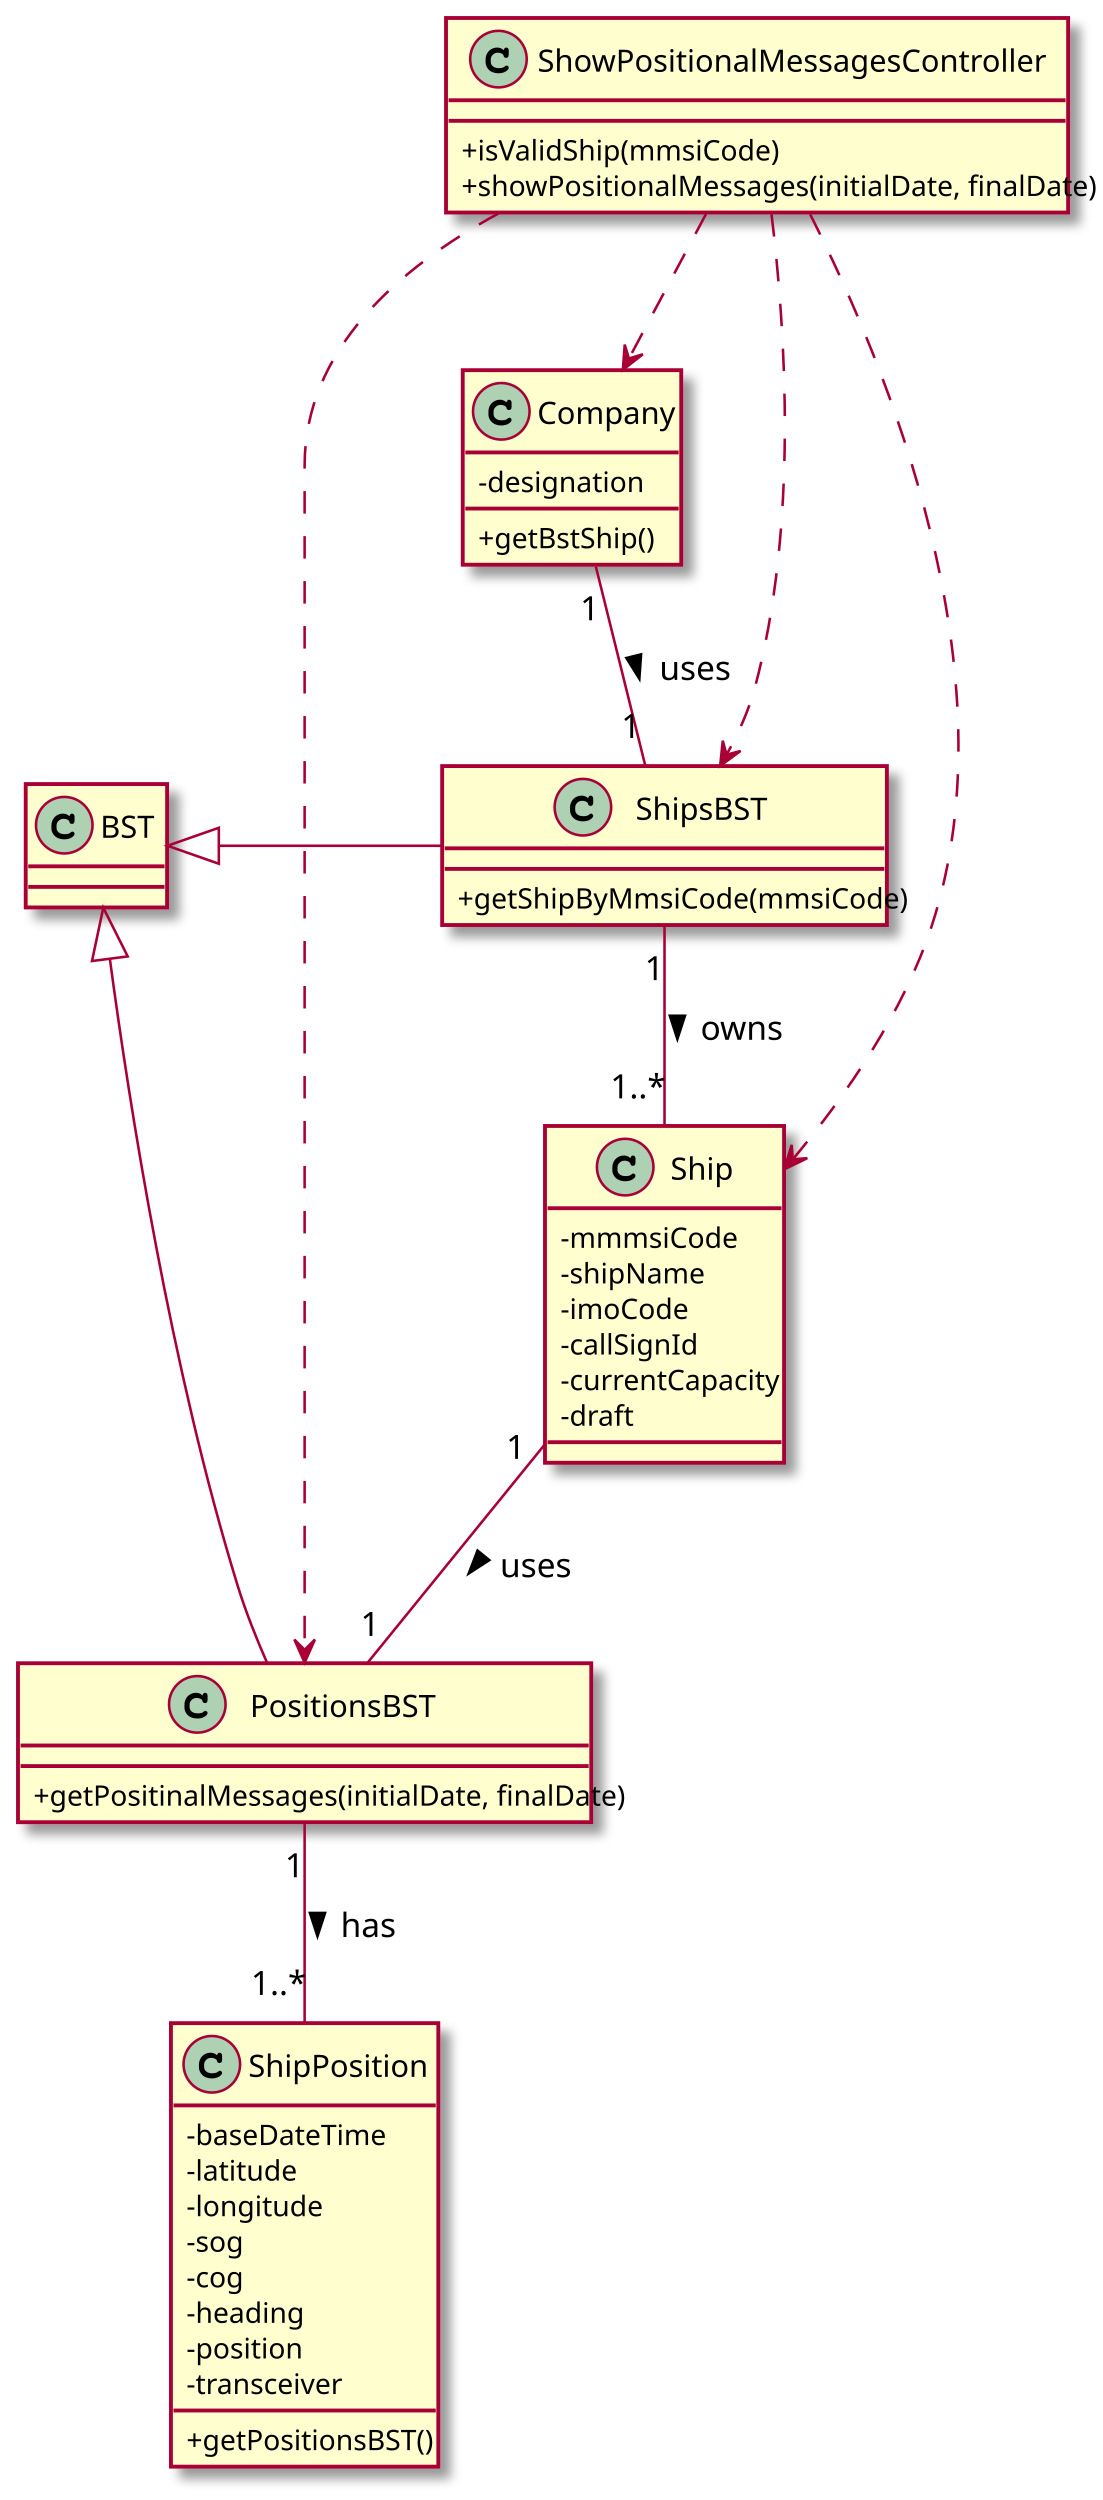
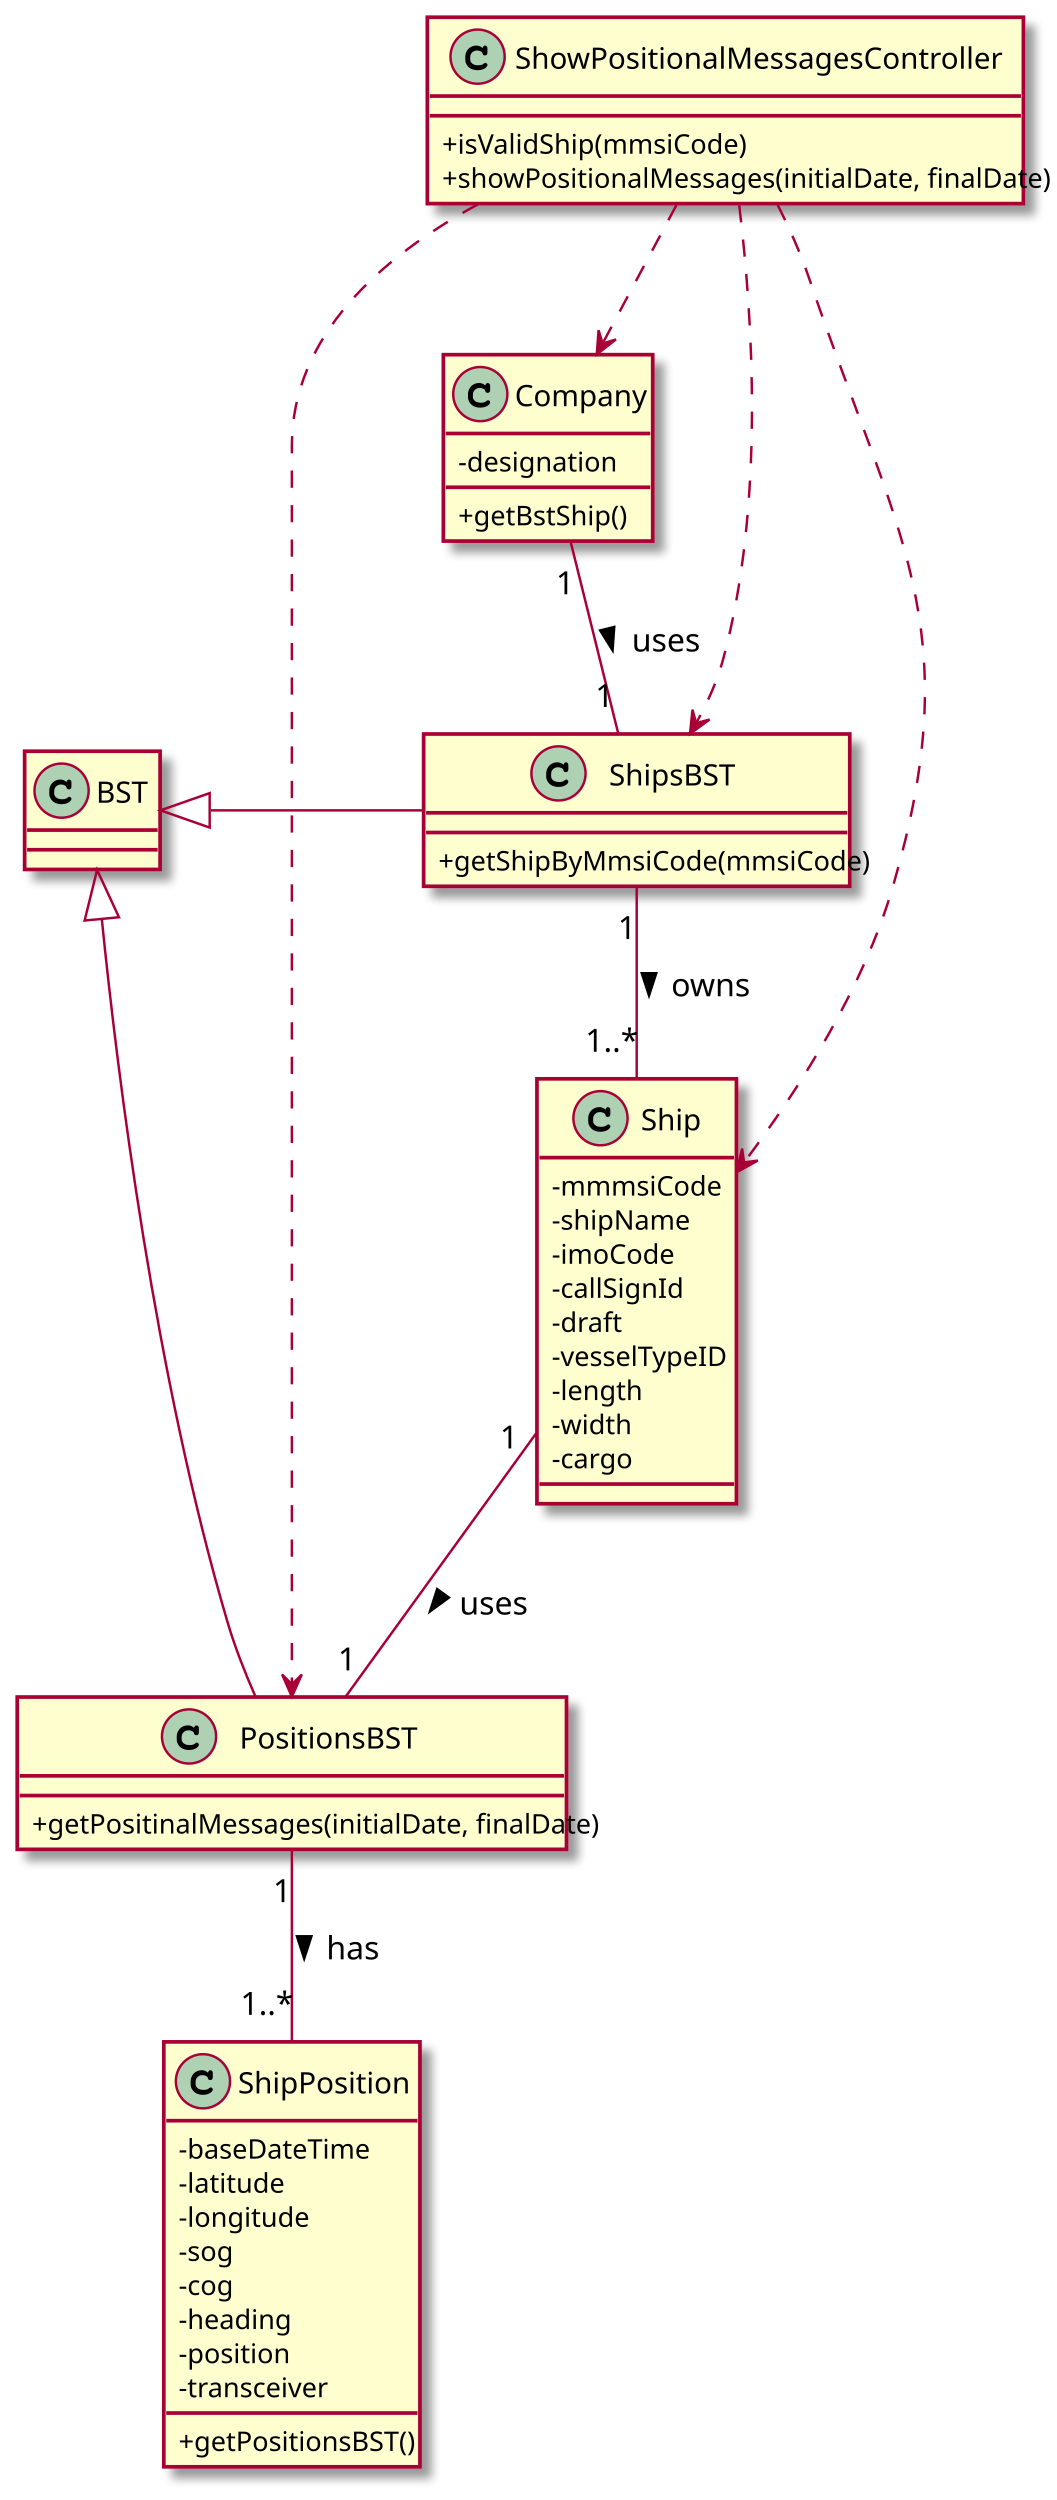
- <svg xmlns="http://www.w3.org/2000/svg" contentScriptType="application/ecmascript" contentStyleType="text/css" height="778.4px" preserveAspectRatio="none" style="width:343px;height:778px;background:#FFFFFF;" version="1.1" viewBox="0 0 343 778" width="343.2px" zoomAndPan="magnify">
+ <svg xmlns="http://www.w3.org/2000/svg" contentScriptType="application/ecmascript" contentStyleType="text/css" height="1015px" preserveAspectRatio="none" style="width:429px;height:1015px;background:#FFFFFF;" version="1.1" viewBox="0 0 429 1015" width="429px" zoomAndPan="magnify">
  <defs>
-     <filter height="300%" id="f156tiqno3zrmr" width="300%" x="-1" y="-1">
-       <feGaussianBlur result="blurOut" stdDeviation="1.6" />
+     <filter height="300%" id="feebjvohhphdt" width="300%" x="-1" y="-1">
+       <feGaussianBlur result="blurOut" stdDeviation="2.0" />
      <feColorMatrix in="blurOut" result="blurOut2" type="matrix" values="0 0 0 0 0 0 0 0 0 0 0 0 0 0 0 0 0 0 .4 0" />
-       <feOffset dx="3.2" dy="3.2" in="blurOut2" result="blurOut3" />
+       <feOffset dx="4.0" dy="4.0" in="blurOut2" result="blurOut3" />
      <feBlend in="SourceGraphic" in2="blurOut3" mode="normal" />
    </filter>
  </defs>
  <g>
-     <rect codeLine="5" fill="#FEFECE" filter="url(#f156tiqno3zrmr)" height="104.812" id="Ship" style="stroke:#A80036;stroke-width:1.2;" width="74.4" x="169.6" y="350.4" />
-     <ellipse cx="194.56" cy="363.2" fill="#ADD1B2" rx="8.8" ry="8.8" style="stroke:#A80036;stroke-width:0.8;" />
-     <path d="M196.16,360.4 Q196.322,360 196.51,359.8 Q196.697,359.6 196.91,359.6 Q197.285,359.6 197.523,359.825 Q197.76,360.05 197.76,360.575 L197.76,361.825 Q197.76,362.35 197.535,362.575 Q197.31,362.8 196.96,362.8 Q196.648,362.8 196.447,362.663 Q196.248,362.525 196.16,362.163 Q196.123,361.913 195.985,361.775 Q195.735,361.512 195.285,361.363 Q194.835,361.2 194.385,361.2 Q193.822,361.2 193.347,361.425 Q192.885,361.65 192.523,362.15 Q192.16,362.65 192.16,363.337 L192.16,364.075 Q192.16,364.9 192.835,365.45 Q193.51,366 194.71,366 Q195.423,366 195.923,365.837 Q196.21,365.75 196.535,365.462 Q196.748,365.3 196.86,365.25 Q196.972,365.2 197.11,365.2 Q197.373,365.2 197.56,365.413 Q197.76,365.613 197.76,365.9 Q197.76,366.175 197.485,366.5 Q197.085,366.975 196.447,367.238 Q195.61,367.6 194.585,367.6 Q193.385,367.6 192.423,367.125 Q191.648,366.75 191.097,365.938 Q190.56,365.125 190.56,364.163 L190.56,363.288 Q190.56,362.288 191.035,361.413 Q191.523,360.538 192.36,360.075 Q193.21,359.6 194.16,359.6 Q194.735,359.6 195.235,359.8 Q195.735,360 196.16,360.4 Z " fill="#000000" />
-     <text fill="#000000" font-family="sans-serif" font-size="9.6" lengthAdjust="spacing" textLength="20" x="208.64" y="367.128">Ship</text>
-     <line style="stroke:#A80036;stroke-width:1.2;" x1="170.4" x2="243.2" y1="376" y2="376" />
-     <text fill="#000000" font-family="sans-serif" font-size="8.8" lengthAdjust="spacing" textLength="48.8" x="174.4" y="388.335">-mmmsiCode</text>
-     <text fill="#000000" font-family="sans-serif" font-size="8.8" lengthAdjust="spacing" textLength="40.8" x="174.4" y="399.404">-shipName</text>
-     <text fill="#000000" font-family="sans-serif" font-size="8.8" lengthAdjust="spacing" textLength="36" x="174.4" y="410.473">-imoCode</text>
-     <text fill="#000000" font-family="sans-serif" font-size="8.8" lengthAdjust="spacing" textLength="39.2" x="174.4" y="421.541">-callSignId</text>
-     <text fill="#000000" font-family="sans-serif" font-size="8.8" lengthAdjust="spacing" textLength="64.8" x="174.4" y="432.61">-currentCapacity</text>
-     <text fill="#000000" font-family="sans-serif" font-size="8.8" lengthAdjust="spacing" textLength="21.6" x="174.4" y="443.679">-draft</text>
-     <line style="stroke:#A80036;stroke-width:1.2;" x1="170.4" x2="243.2" y1="448.812" y2="448.812" />
-     <rect codeLine="14" fill="#FEFECE" filter="url(#f156tiqno3zrmr)" height="138.019" id="ShipPosition" style="stroke:#A80036;stroke-width:1.2;" width="83.2" x="53.2" y="629.6" />
-     <ellipse cx="65.92" cy="642.4" fill="#ADD1B2" rx="8.8" ry="8.8" style="stroke:#A80036;stroke-width:0.8;" />
-     <path d="M67.52,639.6 Q67.683,639.2 67.87,639 Q68.058,638.8 68.27,638.8 Q68.645,638.8 68.882,639.025 Q69.12,639.25 69.12,639.775 L69.12,641.025 Q69.12,641.55 68.895,641.775 Q68.67,642 68.32,642 Q68.007,642 67.808,641.862 Q67.608,641.725 67.52,641.362 Q67.483,641.112 67.345,640.975 Q67.095,640.712 66.645,640.562 Q66.195,640.4 65.745,640.4 Q65.183,640.4 64.707,640.625 Q64.245,640.85 63.883,641.35 Q63.52,641.85 63.52,642.538 L63.52,643.275 Q63.52,644.1 64.195,644.65 Q64.87,645.2 66.07,645.2 Q66.782,645.2 67.282,645.038 Q67.57,644.95 67.895,644.663 Q68.108,644.5 68.22,644.45 Q68.332,644.4 68.47,644.4 Q68.733,644.4 68.92,644.612 Q69.12,644.812 69.12,645.1 Q69.12,645.375 68.845,645.7 Q68.445,646.175 67.808,646.438 Q66.97,646.8 65.945,646.8 Q64.745,646.8 63.782,646.325 Q63.008,645.95 62.458,645.138 Q61.92,644.325 61.92,643.362 L61.92,642.487 Q61.92,641.487 62.395,640.612 Q62.883,639.737 63.72,639.275 Q64.57,638.8 65.52,638.8 Q66.095,638.8 66.595,639 Q67.095,639.2 67.52,639.6 Z " fill="#000000" />
-     <text fill="#000000" font-family="sans-serif" font-size="9.6" lengthAdjust="spacing" textLength="56" x="77.28" y="646.328">ShipPosition</text>
-     <line style="stroke:#A80036;stroke-width:1.2;" x1="54" x2="135.6" y1="655.2" y2="655.2" />
-     <text fill="#000000" font-family="sans-serif" font-size="8.8" lengthAdjust="spacing" textLength="57.6" x="58" y="667.535">-baseDateTime</text>
-     <text fill="#000000" font-family="sans-serif" font-size="8.8" lengthAdjust="spacing" textLength="30.4" x="58" y="678.604">-latitude</text>
-     <text fill="#000000" font-family="sans-serif" font-size="8.8" lengthAdjust="spacing" textLength="37.6" x="58" y="689.673">-longitude</text>
-     <text fill="#000000" font-family="sans-serif" font-size="8.8" lengthAdjust="spacing" textLength="17.6" x="58" y="700.741">-sog</text>
-     <text fill="#000000" font-family="sans-serif" font-size="8.8" lengthAdjust="spacing" textLength="17.6" x="58" y="711.81">-cog</text>
-     <text fill="#000000" font-family="sans-serif" font-size="8.8" lengthAdjust="spacing" textLength="33.6" x="58" y="722.879">-heading</text>
-     <text fill="#000000" font-family="sans-serif" font-size="8.8" lengthAdjust="spacing" textLength="32.8" x="58" y="733.948">-position</text>
-     <text fill="#000000" font-family="sans-serif" font-size="8.8" lengthAdjust="spacing" textLength="47.2" x="58" y="745.016">-transceiver</text>
-     <line style="stroke:#A80036;stroke-width:1.2;" x1="54" x2="135.6" y1="750.15" y2="750.15" />
-     <text fill="#000000" font-family="sans-serif" font-size="8.8" lengthAdjust="spacing" textLength="73.6" x="58" y="762.485">+getPositionsBST()</text>
-     <rect codeLine="26" fill="#FEFECE" filter="url(#f156tiqno3zrmr)" height="49.469" id="ShipsBST" style="stroke:#A80036;stroke-width:1.2;" width="138.4" x="137.6" y="238.4" />
-     <ellipse cx="181.4" cy="251.2" fill="#ADD1B2" rx="8.8" ry="8.8" style="stroke:#A80036;stroke-width:0.8;" />
-     <path d="M183,248.4 Q183.162,248 183.35,247.8 Q183.537,247.6 183.75,247.6 Q184.125,247.6 184.363,247.825 Q184.6,248.05 184.6,248.575 L184.6,249.825 Q184.6,250.35 184.375,250.575 Q184.15,250.8 183.8,250.8 Q183.488,250.8 183.287,250.662 Q183.088,250.525 183,250.162 Q182.963,249.912 182.825,249.775 Q182.575,249.512 182.125,249.363 Q181.675,249.2 181.225,249.2 Q180.662,249.2 180.188,249.425 Q179.725,249.65 179.363,250.15 Q179,250.65 179,251.338 L179,252.075 Q179,252.9 179.675,253.45 Q180.35,254 181.55,254 Q182.262,254 182.762,253.838 Q183.05,253.75 183.375,253.463 Q183.588,253.3 183.7,253.25 Q183.812,253.2 183.95,253.2 Q184.213,253.2 184.4,253.412 Q184.6,253.613 184.6,253.9 Q184.6,254.175 184.325,254.5 Q183.925,254.975 183.287,255.238 Q182.45,255.6 181.425,255.6 Q180.225,255.6 179.262,255.125 Q178.488,254.75 177.938,253.938 Q177.4,253.125 177.4,252.162 L177.4,251.287 Q177.4,250.287 177.875,249.412 Q178.363,248.537 179.2,248.075 Q180.05,247.6 181,247.6 Q181.575,247.6 182.075,247.8 Q182.575,248 183,248.4 Z " fill="#000000" />
-     <text fill="#000000" font-family="sans-serif" font-size="9.6" lengthAdjust="spacing" textLength="44" x="197.8" y="255.128">ShipsBST</text>
-     <line style="stroke:#A80036;stroke-width:1.2;" x1="138.4" x2="275.2" y1="264" y2="264" />
-     <line style="stroke:#A80036;stroke-width:1.2;" x1="138.4" x2="275.2" y1="270.4" y2="270.4" />
-     <text fill="#000000" font-family="sans-serif" font-size="8.8" lengthAdjust="spacing" textLength="128.8" x="142.4" y="282.735">+getShipByMmsiCode(mmsiCode)</text>
-     <rect codeLine="30" fill="#FEFECE" filter="url(#f156tiqno3zrmr)" height="49.469" id="PositionsBST" style="stroke:#A80036;stroke-width:1.2;" width="178.4" x="5.6" y="517.6" />
-     <ellipse cx="61.4" cy="530.4" fill="#ADD1B2" rx="8.8" ry="8.8" style="stroke:#A80036;stroke-width:0.8;" />
-     <path d="M63,527.6 Q63.163,527.2 63.35,527 Q63.538,526.8 63.75,526.8 Q64.125,526.8 64.362,527.025 Q64.6,527.25 64.6,527.775 L64.6,529.025 Q64.6,529.55 64.375,529.775 Q64.15,530 63.8,530 Q63.487,530 63.288,529.862 Q63.087,529.725 63,529.362 Q62.962,529.112 62.825,528.975 Q62.575,528.712 62.125,528.562 Q61.675,528.4 61.225,528.4 Q60.663,528.4 60.188,528.625 Q59.725,528.85 59.362,529.35 Q59,529.85 59,530.538 L59,531.275 Q59,532.1 59.675,532.65 Q60.35,533.2 61.55,533.2 Q62.263,533.2 62.763,533.038 Q63.05,532.95 63.375,532.663 Q63.587,532.5 63.7,532.45 Q63.812,532.4 63.95,532.4 Q64.213,532.4 64.4,532.612 Q64.6,532.812 64.6,533.1 Q64.6,533.375 64.325,533.7 Q63.925,534.175 63.288,534.438 Q62.45,534.8 61.425,534.8 Q60.225,534.8 59.263,534.325 Q58.487,533.95 57.938,533.138 Q57.4,532.325 57.4,531.362 L57.4,530.487 Q57.4,529.487 57.875,528.612 Q58.362,527.737 59.2,527.275 Q60.05,526.8 61,526.8 Q61.575,526.8 62.075,527 Q62.575,527.2 63,527.6 Z " fill="#000000" />
-     <text fill="#000000" font-family="sans-serif" font-size="9.6" lengthAdjust="spacing" textLength="60" x="77.8" y="534.328">PositionsBST</text>
-     <line style="stroke:#A80036;stroke-width:1.2;" x1="6.4" x2="183.2" y1="543.2" y2="543.2" />
-     <line style="stroke:#A80036;stroke-width:1.2;" x1="6.4" x2="183.2" y1="549.6" y2="549.6" />
-     <text fill="#000000" font-family="sans-serif" font-size="8.8" lengthAdjust="spacing" textLength="168.8" x="10.4" y="561.935">+getPositinalMessages(initialDate, finalDate)</text>
-     <rect codeLine="36" fill="#FEFECE" filter="url(#f156tiqno3zrmr)" height="60.538" id="ShowPositionalMessagesController" style="stroke:#A80036;stroke-width:1.2;" width="193.6" x="138.8" y="5.6" />
-     <ellipse cx="155.12" cy="18.4" fill="#ADD1B2" rx="8.8" ry="8.8" style="stroke:#A80036;stroke-width:0.8;" />
-     <path d="M156.72,15.6 Q156.882,15.2 157.07,15 Q157.257,14.8 157.47,14.8 Q157.845,14.8 158.083,15.025 Q158.32,15.25 158.32,15.775 L158.32,17.025 Q158.32,17.55 158.095,17.775 Q157.87,18 157.52,18 Q157.208,18 157.007,17.863 Q156.808,17.725 156.72,17.363 Q156.683,17.113 156.545,16.975 Q156.295,16.712 155.845,16.562 Q155.395,16.4 154.945,16.4 Q154.382,16.4 153.907,16.625 Q153.445,16.85 153.083,17.35 Q152.72,17.85 152.72,18.538 L152.72,19.275 Q152.72,20.1 153.395,20.65 Q154.07,21.2 155.27,21.2 Q155.982,21.2 156.482,21.038 Q156.77,20.95 157.095,20.663 Q157.308,20.5 157.42,20.45 Q157.532,20.4 157.67,20.4 Q157.933,20.4 158.12,20.613 Q158.32,20.812 158.32,21.1 Q158.32,21.375 158.045,21.7 Q157.645,22.175 157.007,22.438 Q156.17,22.8 155.145,22.8 Q153.945,22.8 152.982,22.325 Q152.208,21.95 151.657,21.137 Q151.12,20.325 151.12,19.363 L151.12,18.488 Q151.12,17.488 151.595,16.613 Q152.083,15.738 152.92,15.275 Q153.77,14.8 154.72,14.8 Q155.295,14.8 155.795,15 Q156.295,15.2 156.72,15.6 Z " fill="#000000" />
-     <text fill="#000000" font-family="sans-serif" font-size="9.6" lengthAdjust="spacing" textLength="158.4" x="167.28" y="22.328">ShowPositionalMessagesController</text>
-     <line style="stroke:#A80036;stroke-width:1.2;" x1="139.6" x2="331.6" y1="31.2" y2="31.2" />
-     <line style="stroke:#A80036;stroke-width:1.2;" x1="139.6" x2="331.6" y1="37.6" y2="37.6" />
-     <text fill="#000000" font-family="sans-serif" font-size="8.8" lengthAdjust="spacing" textLength="92.8" x="143.6" y="49.935">+isValidShip(mmsiCode)</text>
-     <text fill="#000000" font-family="sans-serif" font-size="8.8" lengthAdjust="spacing" textLength="184" x="143.6" y="61.004">+showPositionalMessages(initialDate, finalDate)</text>
-     <rect codeLine="41" fill="#FEFECE" filter="url(#f156tiqno3zrmr)" height="60.538" id="Company" style="stroke:#A80036;stroke-width:1.2;" width="68" x="144" y="115.2" />
-     <ellipse cx="156" cy="128" fill="#ADD1B2" rx="8.8" ry="8.8" style="stroke:#A80036;stroke-width:0.8;" />
-     <path d="M157.6,125.2 Q157.762,124.8 157.95,124.6 Q158.137,124.4 158.35,124.4 Q158.725,124.4 158.963,124.625 Q159.2,124.85 159.2,125.375 L159.2,126.625 Q159.2,127.15 158.975,127.375 Q158.75,127.6 158.4,127.6 Q158.088,127.6 157.887,127.463 Q157.688,127.325 157.6,126.963 Q157.562,126.713 157.425,126.575 Q157.175,126.312 156.725,126.162 Q156.275,126 155.825,126 Q155.262,126 154.787,126.225 Q154.325,126.45 153.963,126.95 Q153.6,127.45 153.6,128.137 L153.6,128.875 Q153.6,129.7 154.275,130.25 Q154.95,130.8 156.15,130.8 Q156.863,130.8 157.363,130.637 Q157.65,130.55 157.975,130.262 Q158.188,130.1 158.3,130.05 Q158.412,130 158.55,130 Q158.812,130 159,130.213 Q159.2,130.412 159.2,130.7 Q159.2,130.975 158.925,131.3 Q158.525,131.775 157.887,132.037 Q157.05,132.4 156.025,132.4 Q154.825,132.4 153.863,131.925 Q153.088,131.55 152.537,130.738 Q152,129.925 152,128.963 L152,128.088 Q152,127.088 152.475,126.213 Q152.963,125.338 153.8,124.875 Q154.65,124.4 155.6,124.4 Q156.175,124.4 156.675,124.6 Q157.175,124.8 157.6,125.2 Z " fill="#000000" />
-     <text fill="#000000" font-family="sans-serif" font-size="9.6" lengthAdjust="spacing" textLength="42.4" x="167.2" y="131.928">Company</text>
-     <line style="stroke:#A80036;stroke-width:1.2;" x1="144.8" x2="211.2" y1="140.8" y2="140.8" />
-     <text fill="#000000" font-family="sans-serif" font-size="8.8" lengthAdjust="spacing" textLength="47.2" x="148.8" y="153.135">-designation</text>
-     <line style="stroke:#A80036;stroke-width:1.2;" x1="144.8" x2="211.2" y1="158.269" y2="158.269" />
-     <text fill="#000000" font-family="sans-serif" font-size="8.8" lengthAdjust="spacing" textLength="52.8" x="148.8" y="170.604">+getBstShip()</text>
-     <rect fill="#FEFECE" filter="url(#f156tiqno3zrmr)" height="38.4" id="BST" style="stroke:#A80036;stroke-width:1.2;" width="44" x="8" y="244" />
-     <ellipse cx="20" cy="256.8" fill="#ADD1B2" rx="8.8" ry="8.8" style="stroke:#A80036;stroke-width:0.8;" />
-     <path d="M21.6,254 Q21.762,253.6 21.95,253.4 Q22.137,253.2 22.35,253.2 Q22.725,253.2 22.962,253.425 Q23.2,253.65 23.2,254.175 L23.2,255.425 Q23.2,255.95 22.975,256.175 Q22.75,256.4 22.4,256.4 Q22.087,256.4 21.887,256.262 Q21.688,256.125 21.6,255.762 Q21.562,255.512 21.425,255.375 Q21.175,255.113 20.725,254.963 Q20.275,254.8 19.825,254.8 Q19.262,254.8 18.788,255.025 Q18.325,255.25 17.962,255.75 Q17.6,256.25 17.6,256.938 L17.6,257.675 Q17.6,258.5 18.275,259.05 Q18.95,259.6 20.15,259.6 Q20.863,259.6 21.363,259.438 Q21.65,259.35 21.975,259.062 Q22.188,258.9 22.3,258.85 Q22.413,258.8 22.55,258.8 Q22.812,258.8 23,259.012 Q23.2,259.212 23.2,259.5 Q23.2,259.775 22.925,260.1 Q22.525,260.575 21.887,260.837 Q21.05,261.2 20.025,261.2 Q18.825,261.2 17.863,260.725 Q17.087,260.35 16.538,259.538 Q16,258.725 16,257.762 L16,256.887 Q16,255.887 16.475,255.012 Q16.962,254.137 17.8,253.675 Q18.65,253.2 19.6,253.2 Q20.175,253.2 20.675,253.4 Q21.175,253.6 21.6,254 Z " fill="#000000" />
-     <text fill="#000000" font-family="sans-serif" font-size="9.6" lengthAdjust="spacing" textLength="18.4" x="31.2" y="260.728">BST</text>
-     <line style="stroke:#A80036;stroke-width:1.2;" x1="8.8" x2="51.2" y1="269.6" y2="269.6" />
-     <line style="stroke:#A80036;stroke-width:1.2;" x1="8.8" x2="51.2" y1="276" y2="276" />
-     <path codeLine="49" d="M185.416,176.272 C190.184,195.472 196.296,220.096 200.768,238.096 " fill="none" id="Company-ShipsBST" style="stroke:#A80036;stroke-width:0.8;" />
-     <polygon fill="#000000" points="198.964,211.223,199.502,203.633,194.938,204.767,198.964,211.223" style="stroke:#000000;stroke-width:0.8;" />
-     <text fill="#000000" font-family="sans-serif" font-size="10.4" lengthAdjust="spacing" textLength="22.4" x="205.2" y="211.596">uses</text>
-     <text fill="#000000" font-family="sans-serif" font-size="10.4" lengthAdjust="spacing" textLength="5.6" x="180.552" y="193.02">1</text>
-     <text fill="#000000" font-family="sans-serif" font-size="10.4" lengthAdjust="spacing" textLength="5.6" x="193.346" y="229.637">1</text>
-     <path codeLine="50" d="M206.8,288.04 C206.8,305.184 206.8,328.88 206.8,350.232 " fill="none" id="ShipsBST-Ship" style="stroke:#A80036;stroke-width:0.8;" />
-     <polygon fill="#000000" points="210.8,323.341,213.151,316.105,208.449,316.105,210.8,323.341" style="stroke:#000000;stroke-width:0.8;" />
-     <text fill="#000000" font-family="sans-serif" font-size="10.4" lengthAdjust="spacing" textLength="24" x="218" y="323.596">owns</text>
-     <text fill="#000000" font-family="sans-serif" font-size="10.4" lengthAdjust="spacing" textLength="5.6" x="200.649" y="305.027">1</text>
-     <text fill="#000000" font-family="sans-serif" font-size="10.4" lengthAdjust="spacing" textLength="16" x="189.925" y="341.793">1..*</text>
-     <path codeLine="51" d="M169.504,449.552 C151.048,472.288 129.536,498.8 114.344,517.512 " fill="none" id="Ship-PositionsBST" style="stroke:#A80036;stroke-width:0.8;" />
-     <polygon fill="#000000" points="145.879,489.646,152.265,485.51,148.614,482.546,145.879,489.646" style="stroke:#000000;stroke-width:0.8;" />
-     <text fill="#000000" font-family="sans-serif" font-size="10.4" lengthAdjust="spacing" textLength="22.4" x="155.6" y="490.796">uses</text>
-     <text fill="#000000" font-family="sans-serif" font-size="10.4" lengthAdjust="spacing" textLength="5.6" x="157.514" y="454.001">1</text>
-     <text fill="#000000" font-family="sans-serif" font-size="10.4" lengthAdjust="spacing" textLength="5.6" x="112.198" y="509.098">1</text>
-     <path codeLine="52" d="M94.8,567.384 C94.8,584.136 94.8,607.336 94.8,629.536 " fill="none" id="PositionsBST-ShipPosition" style="stroke:#A80036;stroke-width:0.8;" />
-     <polygon fill="#000000" points="98.8,602.541,101.151,595.305,96.449,595.305,98.8,602.541" style="stroke:#000000;stroke-width:0.8;" />
-     <text fill="#000000" font-family="sans-serif" font-size="10.4" lengthAdjust="spacing" textLength="16.8" x="106" y="602.796">has</text>
-     <text fill="#000000" font-family="sans-serif" font-size="10.4" lengthAdjust="spacing" textLength="5.6" x="88.666" y="584.202">1</text>
-     <text fill="#000000" font-family="sans-serif" font-size="10.4" lengthAdjust="spacing" textLength="16" x="78.088" y="620.823">1..*</text>
-     <path codeLine="54" d="M219.712,66.6 C212.28,80.528 203.408,97.168 195.76,111.504 " fill="none" id="ShowPositionalMessagesController-to-Company" style="stroke:#A80036;stroke-width:0.8;stroke-dasharray:7.0,7.0;" />
-     <polygon fill="#A80036" points="193.84,115.096,200.054,110.252,195.724,111.567,194.409,107.237,193.84,115.096" style="stroke:#A80036;stroke-width:0.8;" />
-     <path codeLine="55" d="M240.096,66.656 C244.448,102.472 248.552,163.976 234.8,214.4 C232.896,221.392 229.696,228.408 226.128,234.84 " fill="none" id="ShowPositionalMessagesController-to-ShipsBST" style="stroke:#A80036;stroke-width:0.8;stroke-dasharray:7.0,7.0;" />
-     <polygon fill="#A80036" points="224.112,238.344,230.472,233.694,226.104,234.875,224.923,230.507,224.112,238.344" style="stroke:#A80036;stroke-width:0.8;" />
-     <path codeLine="56" d="M252.128,66.712 C276.216,114.32 315.456,209.944 290,288 C281.272,314.752 263.632,340.448 246.832,360.648 " fill="none" id="ShowPositionalMessagesController-to-Ship" style="stroke:#A80036;stroke-width:0.8;stroke-dasharray:7.0,7.0;" />
-     <polygon fill="#A80036" points="244.144,363.848,251.238,360.42,246.728,360.795,246.353,356.285,244.144,363.848" style="stroke:#A80036;stroke-width:0.8;" />
-     <path codeLine="57" d="M155.128,66.416 C123.584,83.648 94.8,109.144 94.8,144.8 C94.8,144.8 94.8,144.8 94.8,403.6 C94.8,441.464 94.8,485.176 94.8,513.08 " fill="none" id="ShowPositionalMessagesController-to-PositionsBST" style="stroke:#A80036;stroke-width:0.8;stroke-dasharray:7.0,7.0;" />
-     <polygon fill="#A80036" points="94.8,517.416,98,510.216,94.8,513.416,91.6,510.216,94.8,517.416" style="stroke:#A80036;stroke-width:0.8;" />
-     <path codeLine="59" d="M34.208,298.528 C40.288,343.96 53.144,425.976 74,493.6 C76.464,501.584 79.84,510.032 83.16,517.576 " fill="none" id="BST-backto-PositionsBST" style="stroke:#A80036;stroke-width:0.8;" />
-     <polygon fill="none" points="28.632,299.072,32.144,282.488,39.744,297.64,28.632,299.072" style="stroke:#A80036;stroke-width:0.8;" />
-     <path codeLine="60" d="M68.408,263.2 C91.376,263.2 114.344,263.2 137.304,263.2 " fill="none" id="BST-backto-ShipsBST" style="stroke:#A80036;stroke-width:0.8;" />
-     <polygon fill="none" points="68.104,268.8,52.096,263.2,68.096,257.6,68.104,268.8" style="stroke:#A80036;stroke-width:0.8;" />
+     <rect codeLine="5" fill="#FEFECE" filter="url(#feebjvohhphdt)" height="172.523" id="Ship" style="stroke:#A80036;stroke-width:1.5;" width="81" x="218" y="438" />
+     <ellipse cx="243.8" cy="454" fill="#ADD1B2" rx="11" ry="11" style="stroke:#A80036;stroke-width:1.0;" />
+     <path d="M245.8,450.5 Q246.003,450 246.238,449.75 Q246.472,449.5 246.738,449.5 Q247.206,449.5 247.503,449.781 Q247.8,450.062 247.8,450.719 L247.8,452.281 Q247.8,452.938 247.519,453.219 Q247.238,453.5 246.8,453.5 Q246.409,453.5 246.159,453.328 Q245.909,453.156 245.8,452.703 Q245.753,452.391 245.581,452.219 Q245.269,451.891 244.706,451.703 Q244.144,451.5 243.581,451.5 Q242.878,451.5 242.284,451.781 Q241.706,452.062 241.253,452.688 Q240.8,453.312 240.8,454.172 L240.8,455.094 Q240.8,456.125 241.644,456.812 Q242.488,457.5 243.988,457.5 Q244.878,457.5 245.503,457.297 Q245.863,457.188 246.269,456.828 Q246.534,456.625 246.675,456.562 Q246.816,456.5 246.988,456.5 Q247.316,456.5 247.55,456.766 Q247.8,457.016 247.8,457.375 Q247.8,457.719 247.456,458.125 Q246.956,458.719 246.159,459.047 Q245.113,459.5 243.831,459.5 Q242.331,459.5 241.128,458.906 Q240.159,458.438 239.472,457.422 Q238.8,456.406 238.8,455.203 L238.8,454.109 Q238.8,452.859 239.394,451.766 Q240.003,450.672 241.05,450.094 Q242.113,449.5 243.3,449.5 Q244.019,449.5 244.644,449.75 Q245.269,450 245.8,450.5 Z " fill="#000000" />
+     <text fill="#000000" font-family="sans-serif" font-size="12" lengthAdjust="spacing" textLength="25" x="260.2" y="458.91">Ship</text>
+     <line style="stroke:#A80036;stroke-width:1.5;" x1="219" x2="298" y1="470" y2="470" />
+     <text fill="#000000" font-family="sans-serif" font-size="11" lengthAdjust="spacing" textLength="61" x="224" y="485.419">-mmmsiCode</text>
+     <text fill="#000000" font-family="sans-serif" font-size="11" lengthAdjust="spacing" textLength="51" x="224" y="499.255">-shipName</text>
+     <text fill="#000000" font-family="sans-serif" font-size="11" lengthAdjust="spacing" textLength="45" x="224" y="513.091">-imoCode</text>
+     <text fill="#000000" font-family="sans-serif" font-size="11" lengthAdjust="spacing" textLength="49" x="224" y="526.927">-callSignId</text>
+     <text fill="#000000" font-family="sans-serif" font-size="11" lengthAdjust="spacing" textLength="27" x="224" y="540.763">-draft</text>
+     <text fill="#000000" font-family="sans-serif" font-size="11" lengthAdjust="spacing" textLength="69" x="224" y="554.599">-vesselTypeID</text>
+     <text fill="#000000" font-family="sans-serif" font-size="11" lengthAdjust="spacing" textLength="33" x="224" y="568.435">-length</text>
+     <text fill="#000000" font-family="sans-serif" font-size="11" lengthAdjust="spacing" textLength="31" x="224" y="582.27">-width</text>
+     <text fill="#000000" font-family="sans-serif" font-size="11" lengthAdjust="spacing" textLength="32" x="224" y="596.106">-cargo</text>
+     <line style="stroke:#A80036;stroke-width:1.5;" x1="219" x2="298" y1="602.523" y2="602.523" />
+     <rect codeLine="17" fill="#FEFECE" filter="url(#feebjvohhphdt)" height="172.523" id="ShipPosition" style="stroke:#A80036;stroke-width:1.5;" width="104" x="66.5" y="829" />
+     <ellipse cx="82.4" cy="845" fill="#ADD1B2" rx="11" ry="11" style="stroke:#A80036;stroke-width:1.0;" />
+     <path d="M84.4,841.5 Q84.603,841 84.838,840.75 Q85.072,840.5 85.338,840.5 Q85.806,840.5 86.103,840.781 Q86.4,841.062 86.4,841.719 L86.4,843.281 Q86.4,843.938 86.119,844.219 Q85.838,844.5 85.4,844.5 Q85.009,844.5 84.759,844.328 Q84.509,844.156 84.4,843.703 Q84.353,843.391 84.181,843.219 Q83.869,842.891 83.306,842.703 Q82.744,842.5 82.181,842.5 Q81.478,842.5 80.884,842.781 Q80.306,843.062 79.853,843.688 Q79.4,844.312 79.4,845.172 L79.4,846.094 Q79.4,847.125 80.244,847.812 Q81.088,848.5 82.588,848.5 Q83.478,848.5 84.103,848.297 Q84.463,848.188 84.869,847.828 Q85.134,847.625 85.275,847.562 Q85.416,847.5 85.588,847.5 Q85.916,847.5 86.15,847.766 Q86.4,848.016 86.4,848.375 Q86.4,848.719 86.056,849.125 Q85.556,849.719 84.759,850.047 Q83.713,850.5 82.431,850.5 Q80.931,850.5 79.728,849.906 Q78.759,849.438 78.072,848.422 Q77.4,847.406 77.4,846.203 L77.4,845.109 Q77.4,843.859 77.994,842.766 Q78.603,841.672 79.65,841.094 Q80.713,840.5 81.9,840.5 Q82.619,840.5 83.244,840.75 Q83.869,841 84.4,841.5 Z " fill="#000000" />
+     <text fill="#000000" font-family="sans-serif" font-size="12" lengthAdjust="spacing" textLength="70" x="96.6" y="849.91">ShipPosition</text>
+     <line style="stroke:#A80036;stroke-width:1.5;" x1="67.5" x2="169.5" y1="861" y2="861" />
+     <text fill="#000000" font-family="sans-serif" font-size="11" lengthAdjust="spacing" textLength="72" x="72.5" y="876.419">-baseDateTime</text>
+     <text fill="#000000" font-family="sans-serif" font-size="11" lengthAdjust="spacing" textLength="38" x="72.5" y="890.255">-latitude</text>
+     <text fill="#000000" font-family="sans-serif" font-size="11" lengthAdjust="spacing" textLength="47" x="72.5" y="904.091">-longitude</text>
+     <text fill="#000000" font-family="sans-serif" font-size="11" lengthAdjust="spacing" textLength="22" x="72.5" y="917.927">-sog</text>
+     <text fill="#000000" font-family="sans-serif" font-size="11" lengthAdjust="spacing" textLength="22" x="72.5" y="931.763">-cog</text>
+     <text fill="#000000" font-family="sans-serif" font-size="11" lengthAdjust="spacing" textLength="42" x="72.5" y="945.599">-heading</text>
+     <text fill="#000000" font-family="sans-serif" font-size="11" lengthAdjust="spacing" textLength="41" x="72.5" y="959.435">-position</text>
+     <text fill="#000000" font-family="sans-serif" font-size="11" lengthAdjust="spacing" textLength="59" x="72.5" y="973.27">-transceiver</text>
+     <line style="stroke:#A80036;stroke-width:1.5;" x1="67.5" x2="169.5" y1="979.688" y2="979.688" />
+     <text fill="#000000" font-family="sans-serif" font-size="11" lengthAdjust="spacing" textLength="92" x="72.5" y="995.106">+getPositionsBST()</text>
+     <rect codeLine="29" fill="#FEFECE" filter="url(#feebjvohhphdt)" height="61.836" id="ShipsBST" style="stroke:#A80036;stroke-width:1.5;" width="173" x="172" y="298" />
+     <ellipse cx="226.75" cy="314" fill="#ADD1B2" rx="11" ry="11" style="stroke:#A80036;stroke-width:1.0;" />
+     <path d="M228.75,310.5 Q228.953,310 229.188,309.75 Q229.422,309.5 229.688,309.5 Q230.156,309.5 230.453,309.781 Q230.75,310.062 230.75,310.719 L230.75,312.281 Q230.75,312.938 230.469,313.219 Q230.188,313.5 229.75,313.5 Q229.359,313.5 229.109,313.328 Q228.859,313.156 228.75,312.703 Q228.703,312.391 228.531,312.219 Q228.219,311.891 227.656,311.703 Q227.094,311.5 226.531,311.5 Q225.828,311.5 225.234,311.781 Q224.656,312.062 224.203,312.688 Q223.75,313.312 223.75,314.172 L223.75,315.094 Q223.75,316.125 224.594,316.812 Q225.438,317.5 226.938,317.5 Q227.828,317.5 228.453,317.297 Q228.812,317.188 229.219,316.828 Q229.484,316.625 229.625,316.562 Q229.766,316.5 229.938,316.5 Q230.266,316.5 230.5,316.766 Q230.75,317.016 230.75,317.375 Q230.75,317.719 230.406,318.125 Q229.906,318.719 229.109,319.047 Q228.062,319.5 226.781,319.5 Q225.281,319.5 224.078,318.906 Q223.109,318.438 222.422,317.422 Q221.75,316.406 221.75,315.203 L221.75,314.109 Q221.75,312.859 222.344,311.766 Q222.953,310.672 224,310.094 Q225.062,309.5 226.25,309.5 Q226.969,309.5 227.594,309.75 Q228.219,310 228.75,310.5 Z " fill="#000000" />
+     <text fill="#000000" font-family="sans-serif" font-size="12" lengthAdjust="spacing" textLength="55" x="247.25" y="318.91">ShipsBST</text>
+     <line style="stroke:#A80036;stroke-width:1.5;" x1="173" x2="344" y1="330" y2="330" />
+     <line style="stroke:#A80036;stroke-width:1.5;" x1="173" x2="344" y1="338" y2="338" />
+     <text fill="#000000" font-family="sans-serif" font-size="11" lengthAdjust="spacing" textLength="161" x="178" y="353.419">+getShipByMmsiCode(mmsiCode)</text>
+     <rect codeLine="33" fill="#FEFECE" filter="url(#feebjvohhphdt)" height="61.836" id="PositionsBST" style="stroke:#A80036;stroke-width:1.5;" width="223" x="7" y="689" />
+     <ellipse cx="76.75" cy="705" fill="#ADD1B2" rx="11" ry="11" style="stroke:#A80036;stroke-width:1.0;" />
+     <path d="M78.75,701.5 Q78.953,701 79.188,700.75 Q79.422,700.5 79.688,700.5 Q80.156,700.5 80.453,700.781 Q80.75,701.062 80.75,701.719 L80.75,703.281 Q80.75,703.938 80.469,704.219 Q80.188,704.5 79.75,704.5 Q79.359,704.5 79.109,704.328 Q78.859,704.156 78.75,703.703 Q78.703,703.391 78.531,703.219 Q78.219,702.891 77.656,702.703 Q77.094,702.5 76.531,702.5 Q75.828,702.5 75.234,702.781 Q74.656,703.062 74.203,703.688 Q73.75,704.312 73.75,705.172 L73.75,706.094 Q73.75,707.125 74.594,707.812 Q75.438,708.5 76.938,708.5 Q77.828,708.5 78.453,708.297 Q78.812,708.188 79.219,707.828 Q79.484,707.625 79.625,707.562 Q79.766,707.5 79.938,707.5 Q80.266,707.5 80.5,707.766 Q80.75,708.016 80.75,708.375 Q80.75,708.719 80.406,709.125 Q79.906,709.719 79.109,710.047 Q78.062,710.5 76.781,710.5 Q75.281,710.5 74.078,709.906 Q73.109,709.438 72.422,708.422 Q71.75,707.406 71.75,706.203 L71.75,705.109 Q71.75,703.859 72.344,702.766 Q72.953,701.672 74,701.094 Q75.062,700.5 76.25,700.5 Q76.969,700.5 77.594,700.75 Q78.219,701 78.75,701.5 Z " fill="#000000" />
+     <text fill="#000000" font-family="sans-serif" font-size="12" lengthAdjust="spacing" textLength="75" x="97.25" y="709.91">PositionsBST</text>
+     <line style="stroke:#A80036;stroke-width:1.5;" x1="8" x2="229" y1="721" y2="721" />
+     <line style="stroke:#A80036;stroke-width:1.5;" x1="8" x2="229" y1="729" y2="729" />
+     <text fill="#000000" font-family="sans-serif" font-size="11" lengthAdjust="spacing" textLength="211" x="13" y="744.419">+getPositinalMessages(initialDate, finalDate)</text>
+     <rect codeLine="39" fill="#FEFECE" filter="url(#feebjvohhphdt)" height="75.672" id="ShowPositionalMessagesController" style="stroke:#A80036;stroke-width:1.5;" width="242" x="173.5" y="7" />
+     <ellipse cx="193.9" cy="23" fill="#ADD1B2" rx="11" ry="11" style="stroke:#A80036;stroke-width:1.0;" />
+     <path d="M195.9,19.5 Q196.103,19 196.338,18.75 Q196.572,18.5 196.838,18.5 Q197.306,18.5 197.603,18.781 Q197.9,19.062 197.9,19.719 L197.9,21.281 Q197.9,21.938 197.619,22.219 Q197.338,22.5 196.9,22.5 Q196.509,22.5 196.259,22.328 Q196.009,22.156 195.9,21.703 Q195.853,21.391 195.681,21.219 Q195.369,20.891 194.806,20.703 Q194.244,20.5 193.681,20.5 Q192.978,20.5 192.384,20.781 Q191.806,21.062 191.353,21.688 Q190.9,22.312 190.9,23.172 L190.9,24.094 Q190.9,25.125 191.744,25.812 Q192.588,26.5 194.088,26.5 Q194.978,26.5 195.603,26.297 Q195.963,26.188 196.369,25.828 Q196.634,25.625 196.775,25.562 Q196.916,25.5 197.088,25.5 Q197.416,25.5 197.65,25.766 Q197.9,26.016 197.9,26.375 Q197.9,26.719 197.556,27.125 Q197.056,27.719 196.259,28.047 Q195.213,28.5 193.931,28.5 Q192.431,28.5 191.228,27.906 Q190.259,27.438 189.572,26.422 Q188.9,25.406 188.9,24.203 L188.9,23.109 Q188.9,21.859 189.494,20.766 Q190.103,19.672 191.15,19.094 Q192.213,18.5 193.4,18.5 Q194.119,18.5 194.744,18.75 Q195.369,19 195.9,19.5 Z " fill="#000000" />
+     <text fill="#000000" font-family="sans-serif" font-size="12" lengthAdjust="spacing" textLength="198" x="209.1" y="27.91">ShowPositionalMessagesController</text>
+     <line style="stroke:#A80036;stroke-width:1.5;" x1="174.5" x2="414.5" y1="39" y2="39" />
+     <line style="stroke:#A80036;stroke-width:1.5;" x1="174.5" x2="414.5" y1="47" y2="47" />
+     <text fill="#000000" font-family="sans-serif" font-size="11" lengthAdjust="spacing" textLength="116" x="179.5" y="62.419">+isValidShip(mmsiCode)</text>
+     <text fill="#000000" font-family="sans-serif" font-size="11" lengthAdjust="spacing" textLength="230" x="179.5" y="76.255">+showPositionalMessages(initialDate, finalDate)</text>
+     <rect codeLine="44" fill="#FEFECE" filter="url(#feebjvohhphdt)" height="75.672" id="Company" style="stroke:#A80036;stroke-width:1.5;" width="85" x="180" y="144" />
+     <ellipse cx="195" cy="160" fill="#ADD1B2" rx="11" ry="11" style="stroke:#A80036;stroke-width:1.0;" />
+     <path d="M197,156.5 Q197.203,156 197.438,155.75 Q197.672,155.5 197.938,155.5 Q198.406,155.5 198.703,155.781 Q199,156.062 199,156.719 L199,158.281 Q199,158.938 198.719,159.219 Q198.438,159.5 198,159.5 Q197.609,159.5 197.359,159.328 Q197.109,159.156 197,158.703 Q196.953,158.391 196.781,158.219 Q196.469,157.891 195.906,157.703 Q195.344,157.5 194.781,157.5 Q194.078,157.5 193.484,157.781 Q192.906,158.062 192.453,158.688 Q192,159.312 192,160.172 L192,161.094 Q192,162.125 192.844,162.812 Q193.688,163.5 195.188,163.5 Q196.078,163.5 196.703,163.297 Q197.062,163.188 197.469,162.828 Q197.734,162.625 197.875,162.562 Q198.016,162.5 198.188,162.5 Q198.516,162.5 198.75,162.766 Q199,163.016 199,163.375 Q199,163.719 198.656,164.125 Q198.156,164.719 197.359,165.047 Q196.312,165.5 195.031,165.5 Q193.531,165.5 192.328,164.906 Q191.359,164.438 190.672,163.422 Q190,162.406 190,161.203 L190,160.109 Q190,158.859 190.594,157.766 Q191.203,156.672 192.25,156.094 Q193.312,155.5 194.5,155.5 Q195.219,155.5 195.844,155.75 Q196.469,156 197,156.5 Z " fill="#000000" />
+     <text fill="#000000" font-family="sans-serif" font-size="12" lengthAdjust="spacing" textLength="53" x="209" y="164.91">Company</text>
+     <line style="stroke:#A80036;stroke-width:1.5;" x1="181" x2="264" y1="176" y2="176" />
+     <text fill="#000000" font-family="sans-serif" font-size="11" lengthAdjust="spacing" textLength="59" x="186" y="191.419">-designation</text>
+     <line style="stroke:#A80036;stroke-width:1.5;" x1="181" x2="264" y1="197.836" y2="197.836" />
+     <text fill="#000000" font-family="sans-serif" font-size="11" lengthAdjust="spacing" textLength="66" x="186" y="213.255">+getBstShip()</text>
+     <rect fill="#FEFECE" filter="url(#feebjvohhphdt)" height="48" id="BST" style="stroke:#A80036;stroke-width:1.5;" width="55" x="10" y="305" />
+     <ellipse cx="25" cy="321" fill="#ADD1B2" rx="11" ry="11" style="stroke:#A80036;stroke-width:1.0;" />
+     <path d="M27,317.5 Q27.203,317 27.438,316.75 Q27.672,316.5 27.938,316.5 Q28.406,316.5 28.703,316.781 Q29,317.062 29,317.719 L29,319.281 Q29,319.938 28.719,320.219 Q28.438,320.5 28,320.5 Q27.609,320.5 27.359,320.328 Q27.109,320.156 27,319.703 Q26.953,319.391 26.781,319.219 Q26.469,318.891 25.906,318.703 Q25.344,318.5 24.781,318.5 Q24.078,318.5 23.484,318.781 Q22.906,319.062 22.453,319.688 Q22,320.312 22,321.172 L22,322.094 Q22,323.125 22.844,323.812 Q23.688,324.5 25.188,324.5 Q26.078,324.5 26.703,324.297 Q27.062,324.188 27.469,323.828 Q27.734,323.625 27.875,323.562 Q28.016,323.5 28.188,323.5 Q28.516,323.5 28.75,323.766 Q29,324.016 29,324.375 Q29,324.719 28.656,325.125 Q28.156,325.719 27.359,326.047 Q26.312,326.5 25.031,326.5 Q23.531,326.5 22.328,325.906 Q21.359,325.438 20.672,324.422 Q20,323.406 20,322.203 L20,321.109 Q20,319.859 20.594,318.766 Q21.203,317.672 22.25,317.094 Q23.312,316.5 24.5,316.5 Q25.219,316.5 25.844,316.75 Q26.469,317 27,317.5 Z " fill="#000000" />
+     <text fill="#000000" font-family="sans-serif" font-size="12" lengthAdjust="spacing" textLength="23" x="39" y="325.91">BST</text>
+     <line style="stroke:#A80036;stroke-width:1.5;" x1="11" x2="64" y1="337" y2="337" />
+     <line style="stroke:#A80036;stroke-width:1.5;" x1="11" x2="64" y1="345" y2="345" />
+     <path codeLine="52" d="M231.77,220.34 C237.73,244.34 245.37,275.12 250.96,297.62 " fill="none" id="Company-ShipsBST" style="stroke:#A80036;stroke-width:1.0;" />
+     <polygon fill="#000000" points="248.705,264.028,249.377,254.542,243.673,255.958,248.705,264.028" style="stroke:#000000;stroke-width:1.0;" />
+     <text fill="#000000" font-family="sans-serif" font-size="13" lengthAdjust="spacing" textLength="28" x="256.5" y="264.495">uses</text>
+     <text fill="#000000" font-family="sans-serif" font-size="13" lengthAdjust="spacing" textLength="7" x="225.69" y="241.275">1</text>
+     <text fill="#000000" font-family="sans-serif" font-size="13" lengthAdjust="spacing" textLength="7" x="241.683" y="287.046">1</text>
+     <path codeLine="53" d="M258.5,360.23 C258.5,381.17 258.5,410.17 258.5,437.92 " fill="none" id="ShipsBST-Ship" style="stroke:#A80036;stroke-width:1.0;" />
+     <polygon fill="#000000" points="263.5,404.176,266.439,395.131,260.561,395.131,263.5,404.176" style="stroke:#000000;stroke-width:1.0;" />
+     <text fill="#000000" font-family="sans-serif" font-size="13" lengthAdjust="spacing" textLength="30" x="272.5" y="404.495">owns</text>
+     <text fill="#000000" font-family="sans-serif" font-size="13" lengthAdjust="spacing" textLength="7" x="250.833" y="381.252">1</text>
+     <text fill="#000000" font-family="sans-serif" font-size="13" lengthAdjust="spacing" textLength="20" x="237.609" y="427.029">1..*</text>
+     <path codeLine="54" d="M217.82,581.73 C192.55,616.65 161.06,660.18 140.4,688.74 " fill="none" id="Ship-PositionsBST" style="stroke:#A80036;stroke-width:1.0;" />
+     <polygon fill="#000000" points="174.569,654.227,182.252,648.621,177.49,645.176,174.569,654.227" style="stroke:#000000;stroke-width:1.0;" />
+     <text fill="#000000" font-family="sans-serif" font-size="13" lengthAdjust="spacing" textLength="28" x="186.5" y="655.495">uses</text>
+     <text fill="#000000" font-family="sans-serif" font-size="13" lengthAdjust="spacing" textLength="7" x="202.95" y="588.068">1</text>
+     <text fill="#000000" font-family="sans-serif" font-size="13" lengthAdjust="spacing" textLength="7" x="137.195" y="678.191">1</text>
+     <path codeLine="55" d="M118.5,751.23 C118.5,772.17 118.5,801.17 118.5,828.92 " fill="none" id="PositionsBST-ShipPosition" style="stroke:#A80036;stroke-width:1.0;" />
+     <polygon fill="#000000" points="123.5,795.176,126.439,786.131,120.561,786.131,123.5,795.176" style="stroke:#000000;stroke-width:1.0;" />
+     <text fill="#000000" font-family="sans-serif" font-size="13" lengthAdjust="spacing" textLength="21" x="132.5" y="795.495">has</text>
+     <text fill="#000000" font-family="sans-serif" font-size="13" lengthAdjust="spacing" textLength="7" x="110.833" y="772.253">1</text>
+     <text fill="#000000" font-family="sans-serif" font-size="13" lengthAdjust="spacing" textLength="20" x="97.609" y="818.029">1..*</text>
+     <path codeLine="57" d="M274.64,83.25 C265.35,100.66 254.26,121.46 244.7,139.38 " fill="none" id="ShowPositionalMessagesController-to-Company" style="stroke:#A80036;stroke-width:1.0;stroke-dasharray:7.0,7.0;" />
+     <polygon fill="#A80036" points="242.3,143.87,250.068,137.815,244.655,139.459,243.011,134.047,242.3,143.87" style="stroke:#A80036;stroke-width:1.0;" />
+     <path codeLine="58" d="M300.12,83.32 C305.56,128.09 310.69,204.97 293.5,268 C291.12,276.74 287.12,285.51 282.66,293.55 " fill="none" id="ShowPositionalMessagesController-to-ShipsBST" style="stroke:#A80036;stroke-width:1.0;stroke-dasharray:7.0,7.0;" />
+     <polygon fill="#A80036" points="280.14,297.93,288.091,292.117,282.63,293.594,281.153,288.133,280.14,297.93" style="stroke:#A80036;stroke-width:1.0;" />
+     <path codeLine="59" d="M315.7,83.09 C320.47,92.61 325.12,102.99 328.5,113 C363.95,217.99 393.47,253.6 362.5,360 C350.58,400.96 324.95,441.46 302.12,471.9 " fill="none" id="ShowPositionalMessagesController-to-Ship" style="stroke:#A80036;stroke-width:1.0;stroke-dasharray:7.0,7.0;" />
+     <polygon fill="#A80036" points="299.06,475.94,307.679,471.175,302.076,471.952,301.298,466.349,299.06,475.94" style="stroke:#A80036;stroke-width:1.0;" />
+     <path codeLine="60" d="M193.91,83.02 C154.48,104.56 118.5,136.43 118.5,181 C118.5,181 118.5,181 118.5,525.5 C118.5,580.8 118.5,644.99 118.5,683.77 " fill="none" id="ShowPositionalMessagesController-to-PositionsBST" style="stroke:#A80036;stroke-width:1.0;stroke-dasharray:7.0,7.0;" />
+     <polygon fill="#A80036" points="118.5,688.84,122.526,679.851,118.514,683.84,114.526,679.829,118.5,688.84" style="stroke:#A80036;stroke-width:1.0;" />
+     <path codeLine="62" d="M41.33,373.08 C47.73,436.66 62.92,558.89 92.5,659 C95.43,668.91 99.56,679.35 103.67,688.7 " fill="none" id="BST-backto-PositionsBST" style="stroke:#A80036;stroke-width:1.0;" />
+     <polygon fill="none" points="34.36,373.74,39.42,353.17,48.3,372.41,34.36,373.74" style="stroke:#A80036;stroke-width:1.0;" />
+     <path codeLine="63" d="M85.51,329 C114.22,329 142.93,329 171.63,329 " fill="none" id="BST-backto-ShipsBST" style="stroke:#A80036;stroke-width:1.0;" />
+     <polygon fill="none" points="85.13,336,65.12,329,85.12,322,85.13,336" style="stroke:#A80036;stroke-width:1.0;" />
  </g>
</svg>
